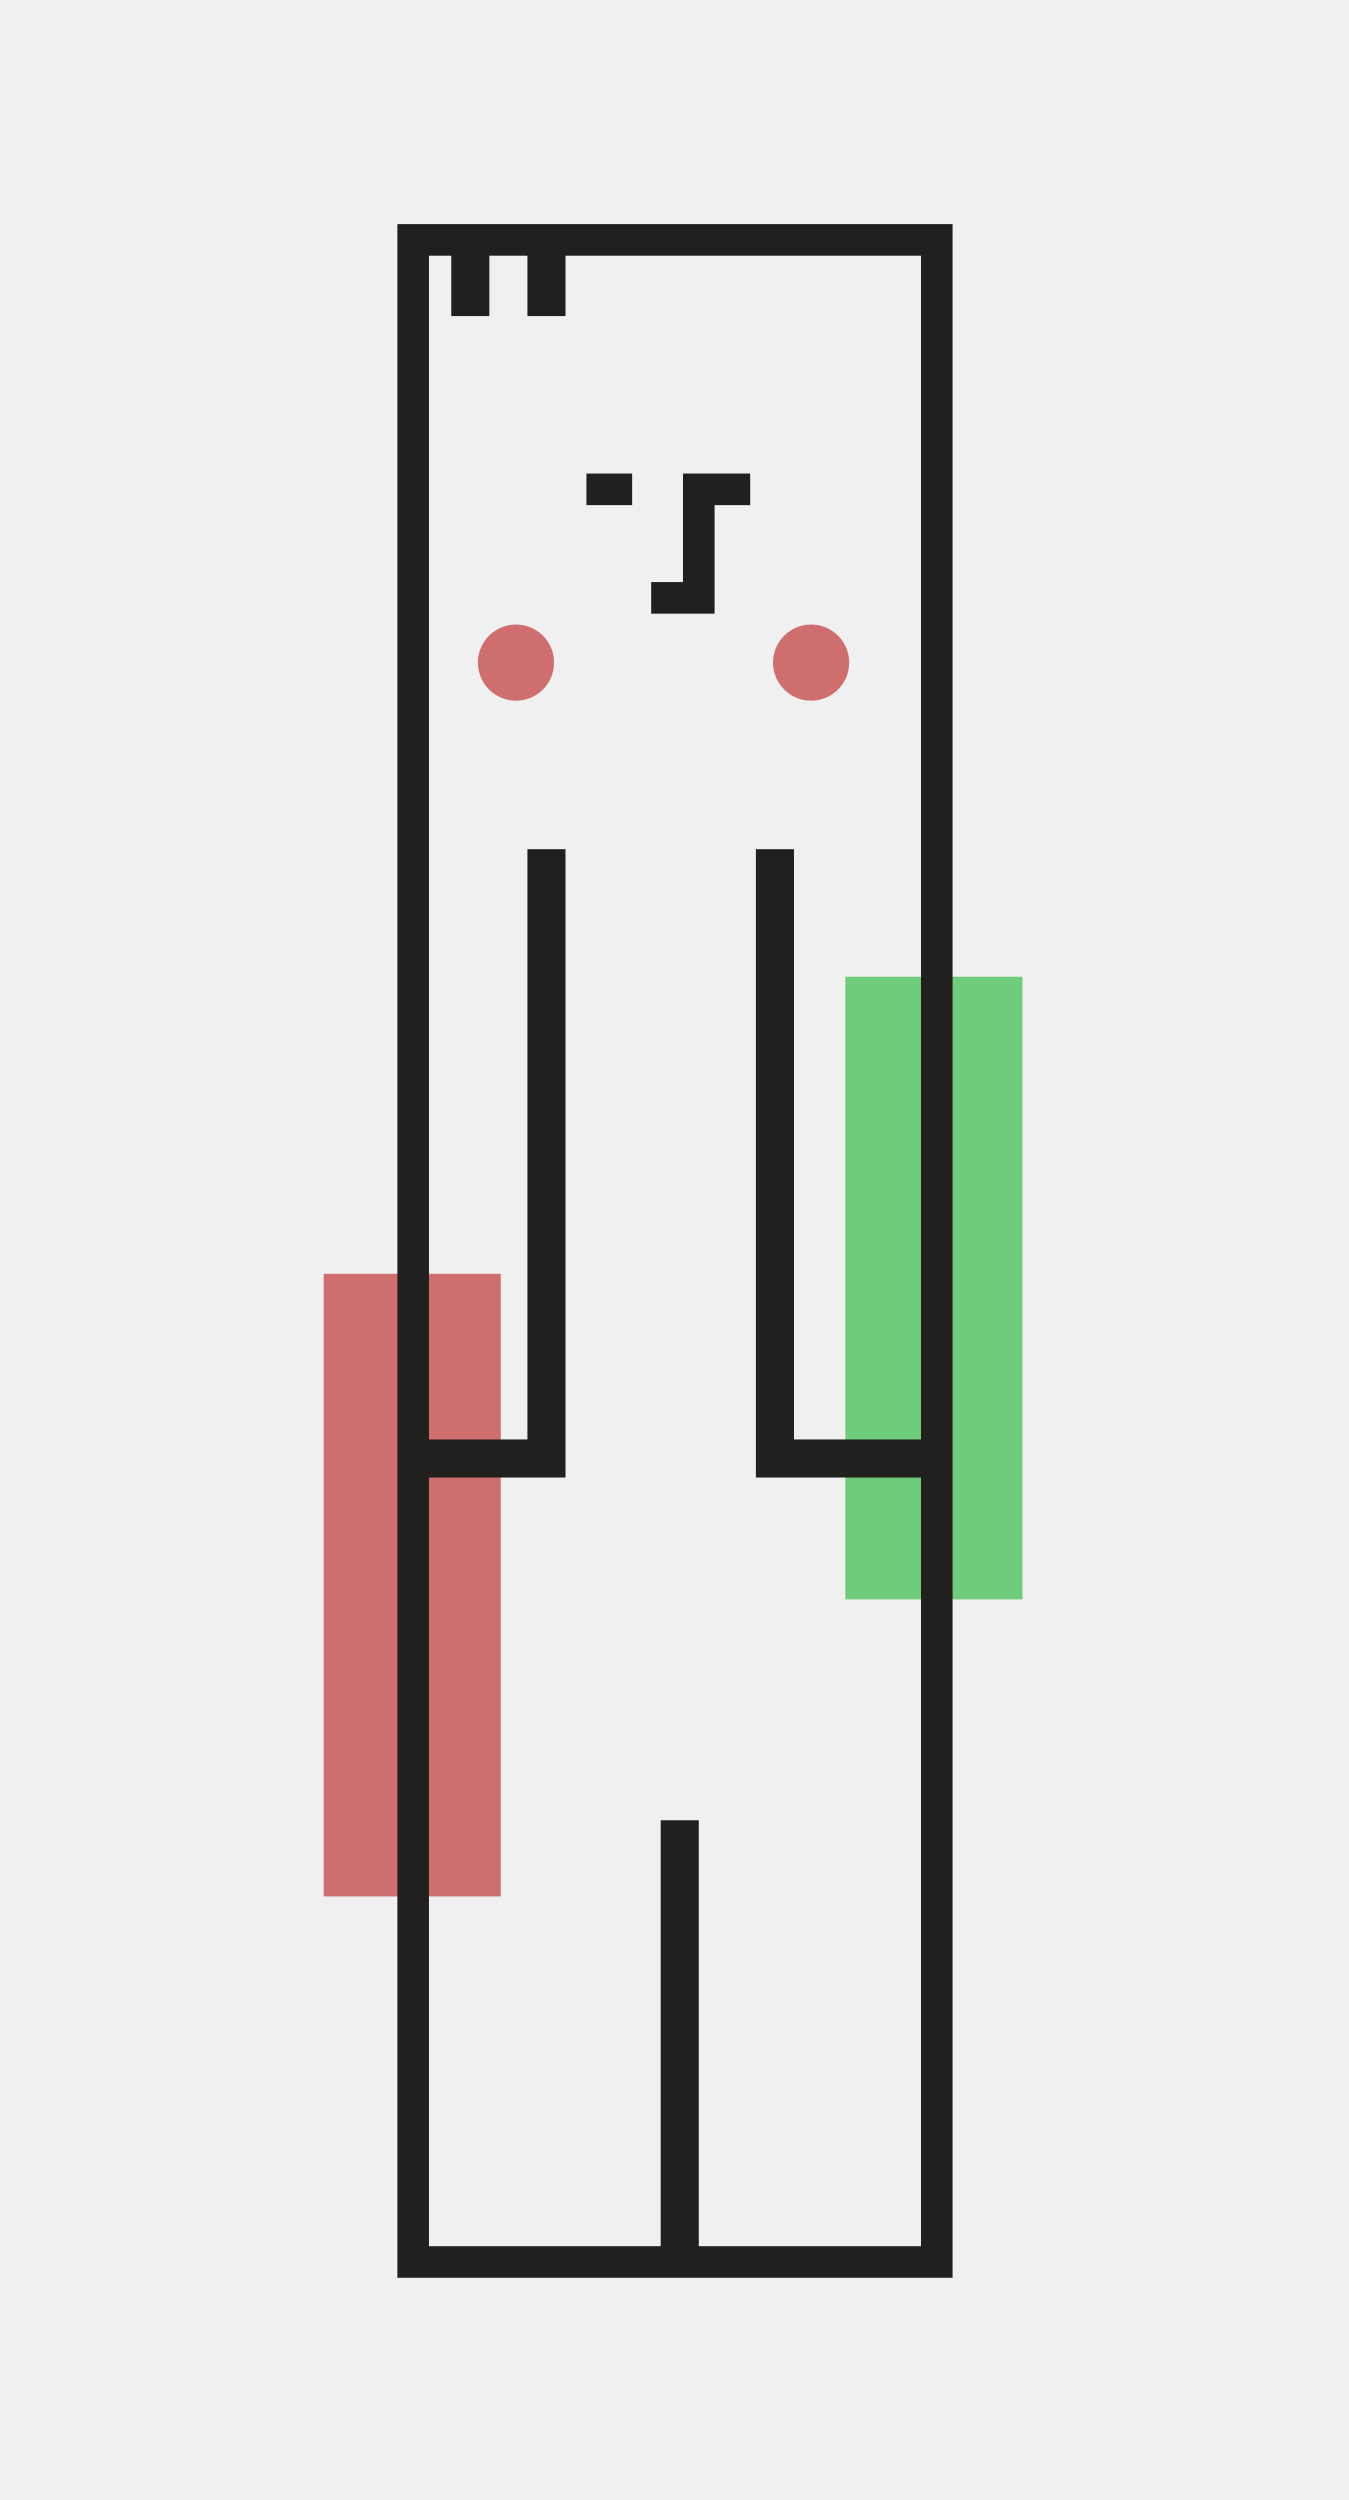
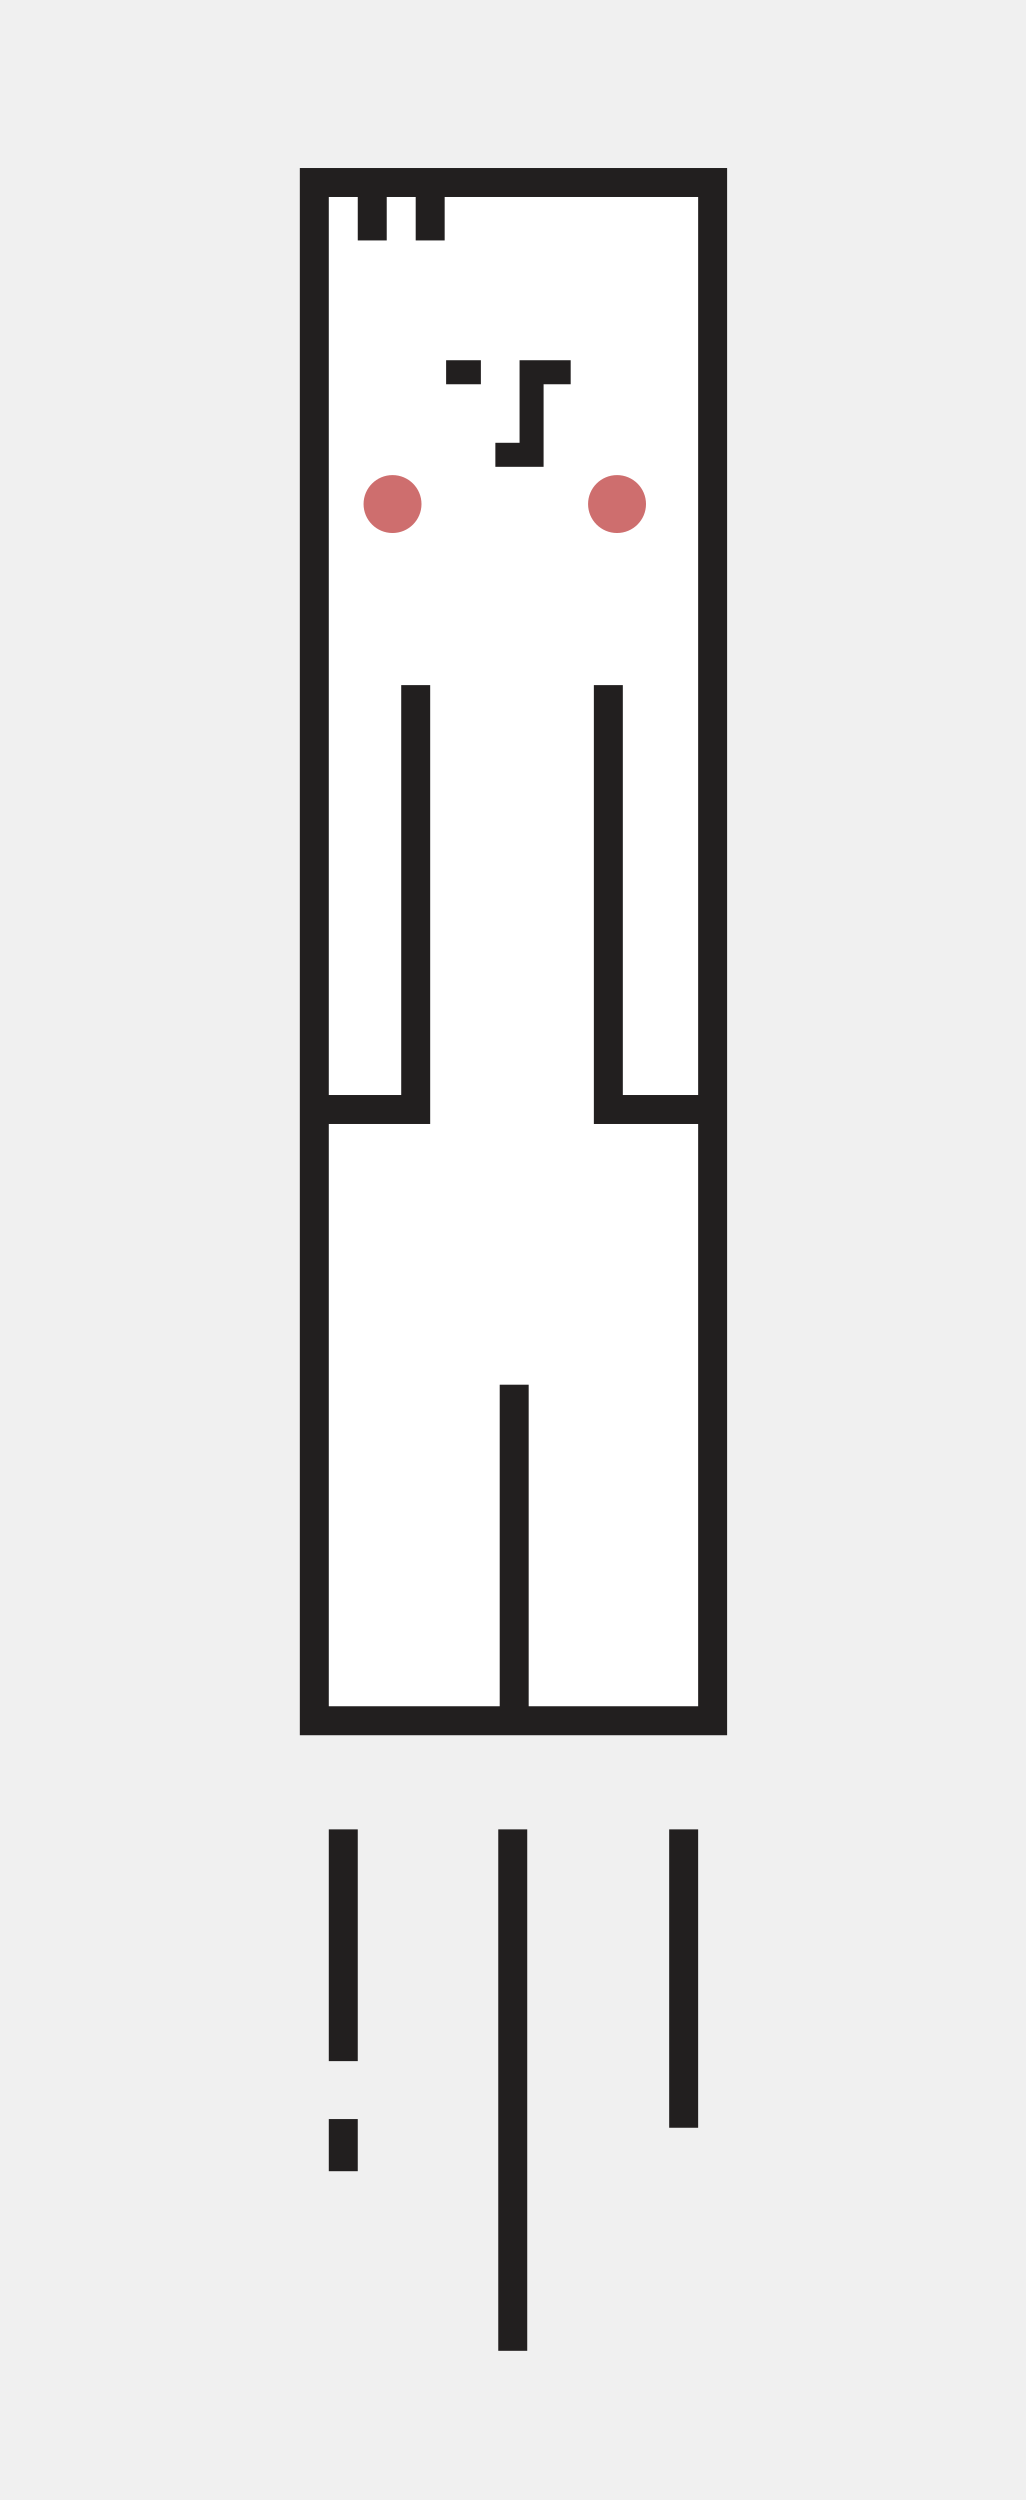
- <svg xmlns="http://www.w3.org/2000/svg" version="1.1" id="dude" x="0px" y="0px" viewBox="-21.7 -12.6 70.8 131.3" style="enable-background:new -21.7 -12.6 70.8 131.3;" xml:space="preserve">
+ <svg xmlns="http://www.w3.org/2000/svg" version="1.1" id="dude" x="0px" y="0px" viewBox="-21.7 -12.6 70.8 172.6" style="enable-background:new -21.7 -12.6 70.8 172.6;" xml:space="preserve">
  <style type="text/css">
- 	.st0{fill:#CE6E6E;}
- 	.st1{fill:#6ECC7A;}
- 	.st2{fill:none;stroke:#221F1F;stroke-width:1.659;stroke-miterlimit:10;}
- 	.st3{fill:none;stroke:#221F1F;stroke-width:2;stroke-miterlimit:10;}
+ 	.st0{fill:#FFFFFF;stroke:#221F1F;stroke-width:2;stroke-miterlimit:10;}
+ 	.st1{fill:none;stroke:#221F1F;stroke-width:1.659;stroke-miterlimit:10;}
+ 	.st2{fill:none;stroke:#221F1F;stroke-width:2;stroke-miterlimit:10;}
+ 	.st3{fill:#CE6E6E;}
</style>
  <g>
-     <rect x="-4.7" y="54.3" class="st0" width="9.3" height="32.7" />
-     <rect x="22.7" y="38.7" class="st1" width="9.3" height="32.7" />
-     <polygon id="XMLID_1_" class="st2" points="27.5,106.2 0,106.2 0,74 0,0 27.5,0  " />
-     <polyline id="XMLID_921_" class="st2" points="12.5,18.8 15,18.8 15,13.1 17.7,13.1  " />
-     <line id="XMLID_4_" class="st2" x1="9.1" y1="13.1" x2="11.5" y2="13.1" />
-     <line id="XMLID_8_" class="st3" x1="14" y1="106" x2="14" y2="83" />
-     <polyline id="XMLID_3_" class="st3" points="28,64 19,64 19,32  " />
-     <polyline id="XMLID_6_" class="st3" points="0,64 7,64 7,32  " />
-     <line id="XMLID_7_" class="st3" x1="3" y1="0" x2="3" y2="4" />
-     <line id="XMLID_9_" class="st3" x1="7" y1="0" x2="7" y2="4" />
-     <circle class="st0" cx="5.4" cy="22.2" r="2" />
-     <circle class="st0" cx="20.9" cy="22.2" r="2" />
+     <polygon id="XMLID_1_" class="st0" points="27.5,106.2 0,106.2 0,74 0,0 27.5,0  " />
+     <polyline id="XMLID_921_" class="st1" points="12.5,18.8 15,18.8 15,13.1 17.7,13.1  " />
+     <line id="XMLID_4_" class="st1" x1="9.1" y1="13.1" x2="11.5" y2="13.1" />
+     <line id="XMLID_8_" class="st2" x1="13.8" y1="106" x2="13.8" y2="83" />
+     <polyline id="XMLID_3_" class="st2" points="27.5,64 20.3,64 20.3,34.7  " />
+     <polyline id="XMLID_6_" class="st2" points="0,64 7,64 7,34.7  " />
+     <line id="XMLID_7_" class="st2" x1="4" y1="0" x2="4" y2="4" />
+     <line id="XMLID_9_" class="st2" x1="8" y1="0" x2="8" y2="4" />
+     <circle class="st3" cx="5.4" cy="22.2" r="2" />
+     <circle class="st3" cx="20.9" cy="22.2" r="2" />
+     <g>
+       <line class="st2" x1="2" y1="113.7" x2="2" y2="129.7" />
+       <line class="st2" x1="13.7" y1="113.7" x2="13.7" y2="149.7" />
+       <line class="st2" x1="25.5" y1="113.7" x2="25.5" y2="134.3" />
+       <line class="st2" x1="2" y1="133.7" x2="2" y2="137.3" />
+     </g>
  </g>
</svg>
